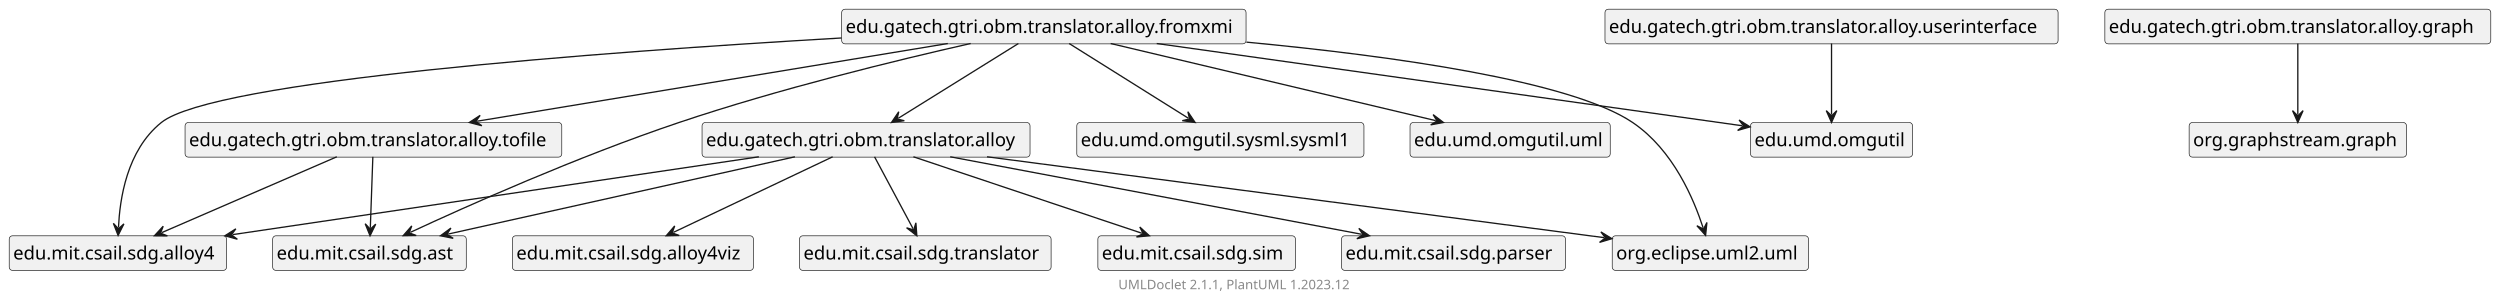
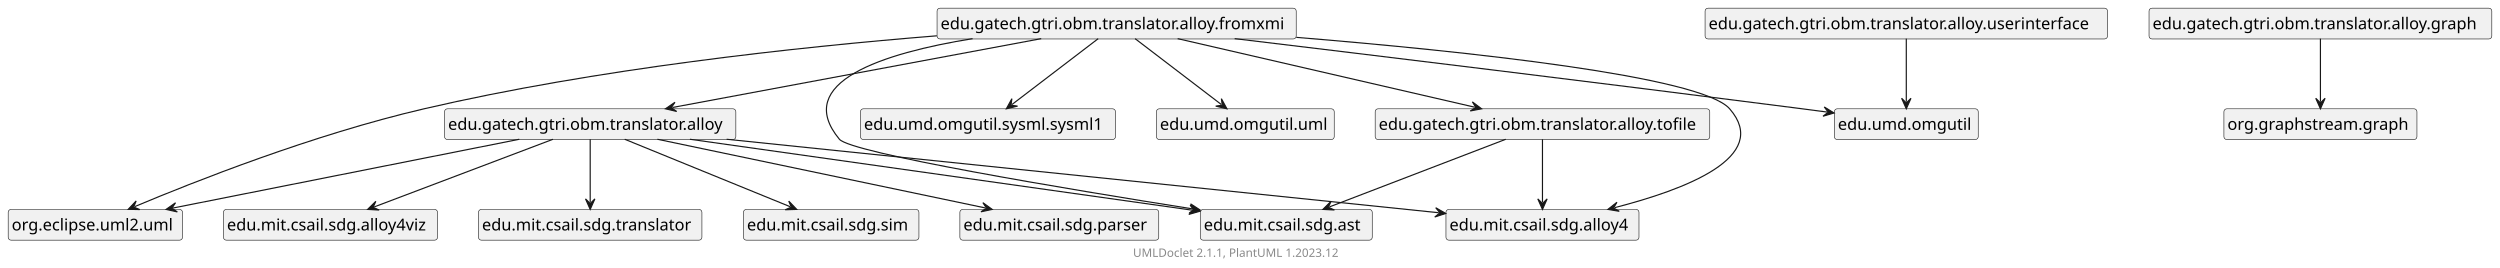
- <svg xmlns="http://www.w3.org/2000/svg" xmlns:xlink="http://www.w3.org/1999/xlink" contentStyleType="text/css" height="229px" preserveAspectRatio="none" style="width:1898px;height:229px;" version="1.1" viewBox="0 0 1898 229" width="1898px" zoomAndPan="magnify">
+ <svg xmlns="http://www.w3.org/2000/svg" xmlns:xlink="http://www.w3.org/1999/xlink" contentStyleType="text/css" height="229px" preserveAspectRatio="none" style="width:2137px;height:229px;" version="1.1" viewBox="0 0 2137 229" width="2137px" zoomAndPan="magnify">
  <defs />
  <g>
    <a href="edu/gatech/gtri/obm/translator/alloy/package-summary.html" target="_top" title="edu/gatech/gtri/obm/translator/alloy/package-summary.html" xlink:actuate="onRequest" xlink:href="edu/gatech/gtri/obm/translator/alloy/package-summary.html" xlink:show="new" xlink:title="edu/gatech/gtri/obm/translator/alloy/package-summary.html" xlink:type="simple">
      <g id="elem_edu.gatech.gtri.obm.translator.alloy">
-         <rect codeLine="28" fill="#F1F1F1" height="26.297" id="edu.gatech.gtri.obm.translator.alloy" rx="2.5" ry="2.5" style="stroke:#181818;stroke-width:0.5;" width="249" x="533" y="93" />
-         <text fill="#000000" font-family="sans-serif" font-size="14" lengthAdjust="spacing" textLength="243" x="536" y="110.995">edu.gatech.gtri.obm.translator.alloy</text>
+         <rect codeLine="28" fill="#F1F1F1" height="26.297" id="edu.gatech.gtri.obm.translator.alloy" rx="2.5" ry="2.5" style="stroke:#181818;stroke-width:0.5;" width="249" x="380" y="93" />
+         <text fill="#000000" font-family="sans-serif" font-size="14" lengthAdjust="spacing" textLength="243" x="383" y="110.995">edu.gatech.gtri.obm.translator.alloy</text>
      </g>
    </a>
+     <g id="elem_edu.mit.csail.sdg.ast">
+       <rect fill="#F1F1F1" height="26.297" id="edu.mit.csail.sdg.ast" rx="2.5" ry="2.5" style="stroke:#181818;stroke-width:0.5;" width="147" x="1026" y="179" />
+       <text fill="#000000" font-family="sans-serif" font-size="14" lengthAdjust="spacing" textLength="141" x="1029" y="196.995">edu.mit.csail.sdg.ast</text>
+     </g>
    <g id="elem_edu.mit.csail.sdg.parser">
-       <rect fill="#F1F1F1" height="26.297" id="edu.mit.csail.sdg.parser" rx="2.5" ry="2.5" style="stroke:#181818;stroke-width:0.5;" width="170" x="1018.5" y="179" />
-       <text fill="#000000" font-family="sans-serif" font-size="14" lengthAdjust="spacing" textLength="164" x="1021.5" y="196.995">edu.mit.csail.sdg.parser</text>
-     </g>
-     <g id="elem_edu.mit.csail.sdg.ast">
-       <rect fill="#F1F1F1" height="26.297" id="edu.mit.csail.sdg.ast" rx="2.5" ry="2.5" style="stroke:#181818;stroke-width:0.5;" width="147" x="207" y="179" />
-       <text fill="#000000" font-family="sans-serif" font-size="14" lengthAdjust="spacing" textLength="141" x="210" y="196.995">edu.mit.csail.sdg.ast</text>
+       <rect fill="#F1F1F1" height="26.297" id="edu.mit.csail.sdg.parser" rx="2.5" ry="2.5" style="stroke:#181818;stroke-width:0.5;" width="170" x="820.5" y="179" />
+       <text fill="#000000" font-family="sans-serif" font-size="14" lengthAdjust="spacing" textLength="164" x="823.5" y="196.995">edu.mit.csail.sdg.parser</text>
    </g>
    <g id="elem_org.eclipse.uml2.uml">
-       <rect fill="#F1F1F1" height="26.297" id="org.eclipse.uml2.uml" rx="2.5" ry="2.5" style="stroke:#181818;stroke-width:0.5;" width="149" x="1224" y="179" />
-       <text fill="#000000" font-family="sans-serif" font-size="14" lengthAdjust="spacing" textLength="143" x="1227" y="196.995">org.eclipse.uml2.uml</text>
+       <rect fill="#F1F1F1" height="26.297" id="org.eclipse.uml2.uml" rx="2.5" ry="2.5" style="stroke:#181818;stroke-width:0.5;" width="149" x="7" y="179" />
+       <text fill="#000000" font-family="sans-serif" font-size="14" lengthAdjust="spacing" textLength="143" x="10" y="196.995">org.eclipse.uml2.uml</text>
    </g>
    <g id="elem_edu.mit.csail.sdg.alloy4viz">
-       <rect fill="#F1F1F1" height="26.297" id="edu.mit.csail.sdg.alloy4viz" rx="2.5" ry="2.5" style="stroke:#181818;stroke-width:0.5;" width="183" x="389" y="179" />
-       <text fill="#000000" font-family="sans-serif" font-size="14" lengthAdjust="spacing" textLength="177" x="392" y="196.995">edu.mit.csail.sdg.alloy4viz</text>
+       <rect fill="#F1F1F1" height="26.297" id="edu.mit.csail.sdg.alloy4viz" rx="2.5" ry="2.5" style="stroke:#181818;stroke-width:0.5;" width="183" x="191" y="179" />
+       <text fill="#000000" font-family="sans-serif" font-size="14" lengthAdjust="spacing" textLength="177" x="194" y="196.995">edu.mit.csail.sdg.alloy4viz</text>
    </g>
    <g id="elem_edu.mit.csail.sdg.translator">
-       <rect fill="#F1F1F1" height="26.297" id="edu.mit.csail.sdg.translator" rx="2.5" ry="2.5" style="stroke:#181818;stroke-width:0.5;" width="191" x="607" y="179" />
-       <text fill="#000000" font-family="sans-serif" font-size="14" lengthAdjust="spacing" textLength="185" x="610" y="196.995">edu.mit.csail.sdg.translator</text>
+       <rect fill="#F1F1F1" height="26.297" id="edu.mit.csail.sdg.translator" rx="2.5" ry="2.5" style="stroke:#181818;stroke-width:0.5;" width="191" x="409" y="179" />
+       <text fill="#000000" font-family="sans-serif" font-size="14" lengthAdjust="spacing" textLength="185" x="412" y="196.995">edu.mit.csail.sdg.translator</text>
    </g>
    <g id="elem_edu.mit.csail.sdg.alloy4">
-       <rect fill="#F1F1F1" height="26.297" id="edu.mit.csail.sdg.alloy4" rx="2.5" ry="2.5" style="stroke:#181818;stroke-width:0.5;" width="165" x="7" y="179" />
-       <text fill="#000000" font-family="sans-serif" font-size="14" lengthAdjust="spacing" textLength="159" x="10" y="196.995">edu.mit.csail.sdg.alloy4</text>
+       <rect fill="#F1F1F1" height="26.297" id="edu.mit.csail.sdg.alloy4" rx="2.5" ry="2.5" style="stroke:#181818;stroke-width:0.5;" width="165" x="1236" y="179" />
+       <text fill="#000000" font-family="sans-serif" font-size="14" lengthAdjust="spacing" textLength="159" x="1239" y="196.995">edu.mit.csail.sdg.alloy4</text>
    </g>
    <g id="elem_edu.mit.csail.sdg.sim">
-       <rect fill="#F1F1F1" height="26.297" id="edu.mit.csail.sdg.sim" rx="2.5" ry="2.5" style="stroke:#181818;stroke-width:0.5;" width="150" x="833.5" y="179" />
-       <text fill="#000000" font-family="sans-serif" font-size="14" lengthAdjust="spacing" textLength="144" x="836.5" y="196.995">edu.mit.csail.sdg.sim</text>
+       <rect fill="#F1F1F1" height="26.297" id="edu.mit.csail.sdg.sim" rx="2.5" ry="2.5" style="stroke:#181818;stroke-width:0.5;" width="150" x="635.5" y="179" />
+       <text fill="#000000" font-family="sans-serif" font-size="14" lengthAdjust="spacing" textLength="144" x="638.5" y="196.995">edu.mit.csail.sdg.sim</text>
+     </g>
+     <a href="edu/gatech/gtri/obm/translator/alloy/fromxmi/package-summary.html" target="_top" title="edu/gatech/gtri/obm/translator/alloy/fromxmi/package-summary.html" xlink:actuate="onRequest" xlink:href="edu/gatech/gtri/obm/translator/alloy/fromxmi/package-summary.html" xlink:show="new" xlink:title="edu/gatech/gtri/obm/translator/alloy/fromxmi/package-summary.html" xlink:type="simple">
+       <g id="elem_edu.gatech.gtri.obm.translator.alloy.fromxmi">
+         <rect codeLine="30" fill="#F1F1F1" height="26.297" id="edu.gatech.gtri.obm.translator.alloy.fromxmi" rx="2.5" ry="2.5" style="stroke:#181818;stroke-width:0.5;" width="307" x="801" y="7" />
+         <text fill="#000000" font-family="sans-serif" font-size="14" lengthAdjust="spacing" textLength="301" x="804" y="24.995">edu.gatech.gtri.obm.translator.alloy.fromxmi</text>
+       </g>
+     </a>
+     <g id="elem_edu.umd.omgutil.sysml.sysml1">
+       <rect fill="#F1F1F1" height="26.297" id="edu.umd.omgutil.sysml.sysml1" rx="2.5" ry="2.5" style="stroke:#181818;stroke-width:0.5;" width="218" x="735.5" y="93" />
+       <text fill="#000000" font-family="sans-serif" font-size="14" lengthAdjust="spacing" textLength="212" x="738.5" y="110.995">edu.umd.omgutil.sysml.sysml1</text>
+     </g>
+     <g id="elem_edu.umd.omgutil">
+       <rect fill="#F1F1F1" height="26.297" id="edu.umd.omgutil" rx="2.5" ry="2.5" style="stroke:#181818;stroke-width:0.5;" width="123" x="1568" y="93" />
+       <text fill="#000000" font-family="sans-serif" font-size="14" lengthAdjust="spacing" textLength="117" x="1571" y="110.995">edu.umd.omgutil</text>
+     </g>
+     <g id="elem_edu.umd.omgutil.uml">
+       <rect fill="#F1F1F1" height="26.297" id="edu.umd.omgutil.uml" rx="2.5" ry="2.5" style="stroke:#181818;stroke-width:0.5;" width="152" x="988.5" y="93" />
+       <text fill="#000000" font-family="sans-serif" font-size="14" lengthAdjust="spacing" textLength="146" x="991.5" y="110.995">edu.umd.omgutil.uml</text>
    </g>
    <a href="edu/gatech/gtri/obm/translator/alloy/tofile/package-summary.html" target="_top" title="edu/gatech/gtri/obm/translator/alloy/tofile/package-summary.html" xlink:actuate="onRequest" xlink:href="edu/gatech/gtri/obm/translator/alloy/tofile/package-summary.html" xlink:show="new" xlink:title="edu/gatech/gtri/obm/translator/alloy/tofile/package-summary.html" xlink:type="simple">
      <g id="elem_edu.gatech.gtri.obm.translator.alloy.tofile">
-         <rect codeLine="30" fill="#F1F1F1" height="26.297" id="edu.gatech.gtri.obm.translator.alloy.tofile" rx="2.5" ry="2.5" style="stroke:#181818;stroke-width:0.5;" width="286" x="140.5" y="93" />
-         <text fill="#000000" font-family="sans-serif" font-size="14" lengthAdjust="spacing" textLength="280" x="143.5" y="110.995">edu.gatech.gtri.obm.translator.alloy.tofile</text>
-       </g>
-     </a>
-     <a href="edu/gatech/gtri/obm/translator/alloy/fromxmi/package-summary.html" target="_top" title="edu/gatech/gtri/obm/translator/alloy/fromxmi/package-summary.html" xlink:actuate="onRequest" xlink:href="edu/gatech/gtri/obm/translator/alloy/fromxmi/package-summary.html" xlink:show="new" xlink:title="edu/gatech/gtri/obm/translator/alloy/fromxmi/package-summary.html" xlink:type="simple">
-       <g id="elem_edu.gatech.gtri.obm.translator.alloy.fromxmi">
-         <rect codeLine="32" fill="#F1F1F1" height="26.297" id="edu.gatech.gtri.obm.translator.alloy.fromxmi" rx="2.5" ry="2.5" style="stroke:#181818;stroke-width:0.5;" width="307" x="639" y="7" />
-         <text fill="#000000" font-family="sans-serif" font-size="14" lengthAdjust="spacing" textLength="301" x="642" y="24.995">edu.gatech.gtri.obm.translator.alloy.fromxmi</text>
-       </g>
-     </a>
-     <g id="elem_edu.umd.omgutil.sysml.sysml1">
-       <rect fill="#F1F1F1" height="26.297" id="edu.umd.omgutil.sysml.sysml1" rx="2.5" ry="2.5" style="stroke:#181818;stroke-width:0.5;" width="218" x="817.5" y="93" />
-       <text fill="#000000" font-family="sans-serif" font-size="14" lengthAdjust="spacing" textLength="212" x="820.5" y="110.995">edu.umd.omgutil.sysml.sysml1</text>
-     </g>
-     <g id="elem_edu.umd.omgutil">
-       <rect fill="#F1F1F1" height="26.297" id="edu.umd.omgutil" rx="2.5" ry="2.5" style="stroke:#181818;stroke-width:0.5;" width="123" x="1329" y="93" />
-       <text fill="#000000" font-family="sans-serif" font-size="14" lengthAdjust="spacing" textLength="117" x="1332" y="110.995">edu.umd.omgutil</text>
-     </g>
-     <g id="elem_edu.umd.omgutil.uml">
-       <rect fill="#F1F1F1" height="26.297" id="edu.umd.omgutil.uml" rx="2.5" ry="2.5" style="stroke:#181818;stroke-width:0.5;" width="152" x="1070.5" y="93" />
-       <text fill="#000000" font-family="sans-serif" font-size="14" lengthAdjust="spacing" textLength="146" x="1073.5" y="110.995">edu.umd.omgutil.uml</text>
-     </g>
-     <a href="edu/gatech/gtri/obm/translator/alloy/userinterface/package-summary.html" target="_top" title="edu/gatech/gtri/obm/translator/alloy/userinterface/package-summary.html" xlink:actuate="onRequest" xlink:href="edu/gatech/gtri/obm/translator/alloy/userinterface/package-summary.html" xlink:show="new" xlink:title="edu/gatech/gtri/obm/translator/alloy/userinterface/package-summary.html" xlink:type="simple">
-       <g id="elem_edu.gatech.gtri.obm.translator.alloy.userinterface">
-         <rect codeLine="34" fill="#F1F1F1" height="26.297" id="edu.gatech.gtri.obm.translator.alloy.userinterface" rx="2.5" ry="2.5" style="stroke:#181818;stroke-width:0.5;" width="344" x="1218.5" y="7" />
-         <text fill="#000000" font-family="sans-serif" font-size="14" lengthAdjust="spacing" textLength="338" x="1221.5" y="24.995">edu.gatech.gtri.obm.translator.alloy.userinterface</text>
+         <rect codeLine="32" fill="#F1F1F1" height="26.297" id="edu.gatech.gtri.obm.translator.alloy.tofile" rx="2.5" ry="2.5" style="stroke:#181818;stroke-width:0.5;" width="286" x="1175.5" y="93" />
+         <text fill="#000000" font-family="sans-serif" font-size="14" lengthAdjust="spacing" textLength="280" x="1178.5" y="110.995">edu.gatech.gtri.obm.translator.alloy.tofile</text>
      </g>
    </a>
    <a href="edu/gatech/gtri/obm/translator/alloy/graph/package-summary.html" target="_top" title="edu/gatech/gtri/obm/translator/alloy/graph/package-summary.html" xlink:actuate="onRequest" xlink:href="edu/gatech/gtri/obm/translator/alloy/graph/package-summary.html" xlink:show="new" xlink:title="edu/gatech/gtri/obm/translator/alloy/graph/package-summary.html" xlink:type="simple">
      <g id="elem_edu.gatech.gtri.obm.translator.alloy.graph">
-         <rect codeLine="36" fill="#F1F1F1" height="26.297" id="edu.gatech.gtri.obm.translator.alloy.graph" rx="2.5" ry="2.5" style="stroke:#181818;stroke-width:0.5;" width="293" x="1598" y="7" />
-         <text fill="#000000" font-family="sans-serif" font-size="14" lengthAdjust="spacing" textLength="287" x="1601" y="24.995">edu.gatech.gtri.obm.translator.alloy.graph</text>
+         <rect codeLine="34" fill="#F1F1F1" height="26.297" id="edu.gatech.gtri.obm.translator.alloy.graph" rx="2.5" ry="2.5" style="stroke:#181818;stroke-width:0.5;" width="293" x="1837" y="7" />
+         <text fill="#000000" font-family="sans-serif" font-size="14" lengthAdjust="spacing" textLength="287" x="1840" y="24.995">edu.gatech.gtri.obm.translator.alloy.graph</text>
      </g>
    </a>
    <g id="elem_org.graphstream.graph">
-       <rect fill="#F1F1F1" height="26.297" id="org.graphstream.graph" rx="2.5" ry="2.5" style="stroke:#181818;stroke-width:0.5;" width="165" x="1662" y="93" />
-       <text fill="#000000" font-family="sans-serif" font-size="14" lengthAdjust="spacing" textLength="159" x="1665" y="110.995">org.graphstream.graph</text>
+       <rect fill="#F1F1F1" height="26.297" id="org.graphstream.graph" rx="2.5" ry="2.5" style="stroke:#181818;stroke-width:0.5;" width="165" x="1901" y="93" />
+       <text fill="#000000" font-family="sans-serif" font-size="14" lengthAdjust="spacing" textLength="159" x="1904" y="110.995">org.graphstream.graph</text>
+     </g>
+     <a href="edu/gatech/gtri/obm/translator/alloy/userinterface/package-summary.html" target="_top" title="edu/gatech/gtri/obm/translator/alloy/userinterface/package-summary.html" xlink:actuate="onRequest" xlink:href="edu/gatech/gtri/obm/translator/alloy/userinterface/package-summary.html" xlink:show="new" xlink:title="edu/gatech/gtri/obm/translator/alloy/userinterface/package-summary.html" xlink:type="simple">
+       <g id="elem_edu.gatech.gtri.obm.translator.alloy.userinterface">
+         <rect codeLine="36" fill="#F1F1F1" height="26.297" id="edu.gatech.gtri.obm.translator.alloy.userinterface" rx="2.5" ry="2.5" style="stroke:#181818;stroke-width:0.5;" width="344" x="1457.5" y="7" />
+         <text fill="#000000" font-family="sans-serif" font-size="14" lengthAdjust="spacing" textLength="338" x="1460.5" y="24.995">edu.gatech.gtri.obm.translator.alloy.userinterface</text>
+       </g>
+     </a>
+     <g id="link_edu.gatech.gtri.obm.translator.alloy_edu.mit.csail.sdg.ast">
+       <path codeLine="7" d="M589.75,119.04 C706.71,135.55 909.069,164.111 1019.719,179.741 " fill="none" id="edu.gatech.gtri.obm.translator.alloy-to-edu.mit.csail.sdg.ast" style="stroke:#181818;stroke-width:1.0;" />
+       <polygon fill="#181818" points="1025.66,180.58,1017.308,175.361,1020.709,179.881,1016.189,183.282,1025.66,180.58" style="stroke:#181818;stroke-width:1.0;" />
    </g>
    <g id="link_edu.gatech.gtri.obm.translator.alloy_edu.mit.csail.sdg.parser">
-       <path codeLine="7" d="M721.4,119.04 C806.19,135 949.094,161.919 1033.824,177.879 " fill="none" id="edu.gatech.gtri.obm.translator.alloy-to-edu.mit.csail.sdg.parser" style="stroke:#181818;stroke-width:1.0;" />
-       <polygon fill="#181818" points="1039.72,178.99,1031.616,173.393,1034.806,178.065,1030.135,181.255,1039.72,178.99" style="stroke:#181818;stroke-width:1.0;" />
-     </g>
-     <g id="link_edu.gatech.gtri.obm.translator.alloy_edu.mit.csail.sdg.ast">
-       <path codeLine="8" d="M603.49,119.04 C531.82,135 411.886,161.725 340.266,177.685 " fill="none" id="edu.gatech.gtri.obm.translator.alloy-to-edu.mit.csail.sdg.ast" style="stroke:#181818;stroke-width:1.0;" />
-       <polygon fill="#181818" points="334.41,178.99,344.065,180.937,339.29,177.903,342.325,173.128,334.41,178.99" style="stroke:#181818;stroke-width:1.0;" />
+       <path codeLine="8" d="M561.95,119.04 C638.18,135 766.107,161.799 842.278,177.76 " fill="none" id="edu.gatech.gtri.obm.translator.alloy-to-edu.mit.csail.sdg.parser" style="stroke:#181818;stroke-width:1.0;" />
+       <polygon fill="#181818" points="848.15,178.99,840.162,173.229,843.256,177.965,838.521,181.059,848.15,178.99" style="stroke:#181818;stroke-width:1.0;" />
    </g>
    <g id="link_edu.gatech.gtri.obm.translator.alloy_org.eclipse.uml2.uml">
-       <path codeLine="9" d="M749.34,119.04 C877.08,135.77 1099.981,164.991 1217.861,180.431 " fill="none" id="edu.gatech.gtri.obm.translator.alloy-to-org.eclipse.uml2.uml" style="stroke:#181818;stroke-width:1.0;" />
-       <polygon fill="#181818" points="1223.81,181.21,1215.406,176.075,1218.852,180.561,1214.367,184.007,1223.81,181.21" style="stroke:#181818;stroke-width:1.0;" />
+       <path codeLine="9" d="M443.89,119.04 C363.48,135 228.235,161.861 147.875,177.821 " fill="none" id="edu.gatech.gtri.obm.translator.alloy-to-org.eclipse.uml2.uml" style="stroke:#181818;stroke-width:1.0;" />
+       <polygon fill="#181818" points="141.99,178.99,151.597,181.16,146.894,178.016,150.038,173.313,141.99,178.99" style="stroke:#181818;stroke-width:1.0;" />
    </g>
    <g id="link_edu.gatech.gtri.obm.translator.alloy_edu.mit.csail.sdg.alloy4viz">
-       <path codeLine="10" d="M632.14,119.04 C598.49,135 544.861,160.458 511.231,176.417 " fill="none" id="edu.gatech.gtri.obm.translator.alloy-to-edu.mit.csail.sdg.alloy4viz" style="stroke:#181818;stroke-width:1.0;" />
-       <polygon fill="#181818" points="505.81,178.99,515.656,178.745,510.327,176.846,512.226,171.518,505.81,178.99" style="stroke:#181818;stroke-width:1.0;" />
+       <path codeLine="10" d="M472.69,119.04 C430.49,135 362.032,160.906 319.862,176.866 " fill="none" id="edu.gatech.gtri.obm.translator.alloy-to-edu.mit.csail.sdg.alloy4viz" style="stroke:#181818;stroke-width:1.0;" />
+       <polygon fill="#181818" points="314.25,178.99,324.083,179.545,318.926,177.22,321.252,172.063,314.25,178.99" style="stroke:#181818;stroke-width:1.0;" />
    </g>
    <g id="link_edu.gatech.gtri.obm.translator.alloy_edu.mit.csail.sdg.translator">
-       <path codeLine="11" d="M663.95,119.04 C672.5,135 684.689,157.74 693.229,173.7 " fill="none" id="edu.gatech.gtri.obm.translator.alloy-to-edu.mit.csail.sdg.translator" style="stroke:#181818;stroke-width:1.0;" />
-       <polygon fill="#181818" points="696.06,178.99,695.341,169.167,693.701,174.582,688.287,172.942,696.06,178.99" style="stroke:#181818;stroke-width:1.0;" />
+       <path codeLine="11" d="M504.5,119.04 C504.5,135 504.5,157.03 504.5,172.99 " fill="none" id="edu.gatech.gtri.obm.translator.alloy-to-edu.mit.csail.sdg.translator" style="stroke:#181818;stroke-width:1.0;" />
+       <polygon fill="#181818" points="504.5,178.99,508.5,169.99,504.5,173.99,500.5,169.99,504.5,178.99" style="stroke:#181818;stroke-width:1.0;" />
    </g>
    <g id="link_edu.gatech.gtri.obm.translator.alloy_edu.mit.csail.sdg.alloy4">
-       <path codeLine="12" d="M576.12,119.04 C468.14,135 284.565,162.152 176.665,178.112 " fill="none" id="edu.gatech.gtri.obm.translator.alloy-to-edu.mit.csail.sdg.alloy4" style="stroke:#181818;stroke-width:1.0;" />
-       <polygon fill="#181818" points="170.73,178.99,180.218,181.63,175.676,178.258,179.048,173.716,170.73,178.99" style="stroke:#181818;stroke-width:1.0;" />
+       <path codeLine="12" d="M621.13,119.04 C787.85,136.24 1084.242,166.824 1229.822,181.844 " fill="none" id="edu.gatech.gtri.obm.translator.alloy-to-edu.mit.csail.sdg.alloy4" style="stroke:#181818;stroke-width:1.0;" />
+       <polygon fill="#181818" points="1235.79,182.46,1227.248,177.558,1230.816,181.947,1226.427,185.515,1235.79,182.46" style="stroke:#181818;stroke-width:1.0;" />
    </g>
    <g id="link_edu.gatech.gtri.obm.translator.alloy_edu.mit.csail.sdg.sim">
-       <path codeLine="13" d="M693.46,119.04 C741.18,135 819.23,161.125 866.91,177.085 " fill="none" id="edu.gatech.gtri.obm.translator.alloy-to-edu.mit.csail.sdg.sim" style="stroke:#181818;stroke-width:1.0;" />
-       <polygon fill="#181818" points="872.6,178.99,865.335,172.34,867.859,177.403,862.796,179.926,872.6,178.99" style="stroke:#181818;stroke-width:1.0;" />
+       <path codeLine="13" d="M534.01,119.04 C573.18,135 636.354,160.764 675.484,176.724 " fill="none" id="edu.gatech.gtri.obm.translator.alloy-to-edu.mit.csail.sdg.sim" style="stroke:#181818;stroke-width:1.0;" />
+       <polygon fill="#181818" points="681.04,178.99,674.217,171.887,676.41,177.102,671.196,179.295,681.04,178.99" style="stroke:#181818;stroke-width:1.0;" />
+     </g>
+     <g id="link_edu.gatech.gtri.obm.translator.alloy.fromxmi_edu.umd.omgutil.sysml.sysml1">
+       <path codeLine="14" d="M938.74,33.04 C917.83,49 885.899,73.388 864.999,89.349 " fill="none" id="edu.gatech.gtri.obm.translator.alloy.fromxmi-to-edu.umd.omgutil.sysml.sysml1" style="stroke:#181818;stroke-width:1.0;" />
+       <polygon fill="#181818" points="860.23,92.99,869.811,90.707,864.204,89.955,864.955,84.349,860.23,92.99" style="stroke:#181818;stroke-width:1.0;" />
+     </g>
+     <g id="link_edu.gatech.gtri.obm.translator.alloy.fromxmi_edu.umd.omgutil">
+       <path codeLine="15" d="M1055.39,33.03 C1172.19,47.04 1370.35,71.08 1540.5,93 C1549.31,94.14 1552.673,94.565 1561.803,95.785 " fill="none" id="edu.gatech.gtri.obm.translator.alloy.fromxmi-to-edu.umd.omgutil" style="stroke:#181818;stroke-width:1.0;" />
+       <polygon fill="#181818" points="1567.75,96.58,1559.359,91.423,1562.794,95.918,1558.3,99.353,1567.75,96.58" style="stroke:#181818;stroke-width:1.0;" />
+     </g>
+     <g id="link_edu.gatech.gtri.obm.translator.alloy.fromxmi_org.eclipse.uml2.uml">
+       <path codeLine="16" d="M800.84,30.61 C680.41,40.31 509.23,58.91 362.5,93 C267.38,115.1 165.083,155.66 115.153,176.6 " fill="none" id="edu.gatech.gtri.obm.translator.alloy.fromxmi-to-org.eclipse.uml2.uml" style="stroke:#181818;stroke-width:1.0;" />
+       <polygon fill="#181818" points="109.62,178.92,119.467,179.128,114.231,176.986,116.373,171.75,109.62,178.92" style="stroke:#181818;stroke-width:1.0;" />
+     </g>
+     <g id="link_edu.gatech.gtri.obm.translator.alloy.fromxmi_edu.mit.csail.sdg.ast">
+       <path codeLine="17" d="M831.36,33.04 C754.48,45.5 677.15,70.33 717.5,119 C727.34,130.87 911.874,161.542 1020.064,178.662 " fill="none" id="edu.gatech.gtri.obm.translator.alloy.fromxmi-to-edu.mit.csail.sdg.ast" style="stroke:#181818;stroke-width:1.0;" />
+       <polygon fill="#181818" points="1025.99,179.6,1017.726,174.243,1021.051,178.819,1016.475,182.144,1025.99,179.6" style="stroke:#181818;stroke-width:1.0;" />
+     </g>
+     <g id="link_edu.gatech.gtri.obm.translator.alloy.fromxmi_edu.umd.omgutil.uml">
+       <path codeLine="18" d="M970.26,33.04 C991.17,49 1023.101,73.388 1044.001,89.349 " fill="none" id="edu.gatech.gtri.obm.translator.alloy.fromxmi-to-edu.umd.omgutil.uml" style="stroke:#181818;stroke-width:1.0;" />
+       <polygon fill="#181818" points="1048.77,92.99,1044.045,84.349,1044.796,89.955,1039.189,90.707,1048.77,92.99" style="stroke:#181818;stroke-width:1.0;" />
+     </g>
+     <g id="link_edu.gatech.gtri.obm.translator.alloy.fromxmi_edu.mit.csail.sdg.alloy4">
+       <path codeLine="19" d="M1108.07,31.93 C1253.84,43.91 1454.25,65.19 1478.5,93 C1514.57,134.37 1439.652,162.249 1380.252,177.489 " fill="none" id="edu.gatech.gtri.obm.translator.alloy.fromxmi-to-edu.mit.csail.sdg.alloy4" style="stroke:#181818;stroke-width:1.0;" />
+       <polygon fill="#181818" points="1374.44,178.98,1384.152,180.618,1379.283,177.737,1382.164,172.869,1374.44,178.98" style="stroke:#181818;stroke-width:1.0;" />
+     </g>
+     <g id="link_edu.gatech.gtri.obm.translator.alloy.fromxmi_edu.gatech.gtri.obm.translator.alloy.tofile">
+       <path codeLine="20" d="M1006.65,33.04 C1075.85,49 1191.454,75.68 1260.594,91.641 " fill="none" id="edu.gatech.gtri.obm.translator.alloy.fromxmi-to-edu.gatech.gtri.obm.translator.alloy.tofile" style="stroke:#181818;stroke-width:1.0;" />
+       <polygon fill="#181818" points="1266.44,92.99,1258.57,87.068,1261.568,91.865,1256.771,94.863,1266.44,92.99" style="stroke:#181818;stroke-width:1.0;" />
+     </g>
+     <g id="link_edu.gatech.gtri.obm.translator.alloy.fromxmi_edu.gatech.gtri.obm.translator.alloy">
+       <path codeLine="21" d="M890.03,33.04 C804.48,49 660.238,75.929 574.748,91.889 " fill="none" id="edu.gatech.gtri.obm.translator.alloy.fromxmi-to-edu.gatech.gtri.obm.translator.alloy" style="stroke:#181818;stroke-width:1.0;" />
+       <polygon fill="#181818" points="568.85,92.99,578.431,95.27,573.765,92.072,576.963,87.406,568.85,92.99" style="stroke:#181818;stroke-width:1.0;" />
    </g>
    <g id="link_edu.gatech.gtri.obm.translator.alloy.tofile_edu.mit.csail.sdg.ast">
-       <path codeLine="14" d="M283.07,119.04 C282.5,135 281.714,157.034 281.144,172.994 " fill="none" id="edu.gatech.gtri.obm.translator.alloy.tofile-to-edu.mit.csail.sdg.ast" style="stroke:#181818;stroke-width:1.0;" />
-       <polygon fill="#181818" points="280.93,178.99,285.249,170.138,281.108,173.993,277.254,169.853,280.93,178.99" style="stroke:#181818;stroke-width:1.0;" />
+       <path codeLine="22" d="M1287.12,119.04 C1245.49,135 1178.022,160.881 1136.422,176.841 " fill="none" id="edu.gatech.gtri.obm.translator.alloy.tofile-to-edu.mit.csail.sdg.ast" style="stroke:#181818;stroke-width:1.0;" />
+       <polygon fill="#181818" points="1130.82,178.99,1140.656,179.501,1135.488,177.199,1137.79,172.032,1130.82,178.99" style="stroke:#181818;stroke-width:1.0;" />
    </g>
    <g id="link_edu.gatech.gtri.obm.translator.alloy.tofile_edu.mit.csail.sdg.alloy4">
-       <path codeLine="15" d="M255.7,119.04 C218.83,135 159.606,160.646 122.746,176.606 " fill="none" id="edu.gatech.gtri.obm.translator.alloy.tofile-to-edu.mit.csail.sdg.alloy4" style="stroke:#181818;stroke-width:1.0;" />
-       <polygon fill="#181818" points="117.24,178.99,127.088,179.085,121.828,177.003,123.91,171.743,117.24,178.99" style="stroke:#181818;stroke-width:1.0;" />
+       <path codeLine="23" d="M1318.5,119.04 C1318.5,135 1318.5,157.03 1318.5,172.99 " fill="none" id="edu.gatech.gtri.obm.translator.alloy.tofile-to-edu.mit.csail.sdg.alloy4" style="stroke:#181818;stroke-width:1.0;" />
+       <polygon fill="#181818" points="1318.5,178.99,1322.5,169.99,1318.5,173.99,1314.5,169.99,1318.5,178.99" style="stroke:#181818;stroke-width:1.0;" />
    </g>
-     <g id="link_edu.gatech.gtri.obm.translator.alloy.fromxmi_edu.umd.omgutil.sysml.sysml1">
-       <path codeLine="16" d="M811.7,33.04 C837.17,49 876.796,73.843 902.256,89.803 " fill="none" id="edu.gatech.gtri.obm.translator.alloy.fromxmi-to-edu.umd.omgutil.sysml.sysml1" style="stroke:#181818;stroke-width:1.0;" />
-       <polygon fill="#181818" points="907.34,92.99,901.839,84.821,903.104,90.334,897.59,91.599,907.34,92.99" style="stroke:#181818;stroke-width:1.0;" />
-     </g>
-     <g id="link_edu.gatech.gtri.obm.translator.alloy.fromxmi_edu.umd.omgutil">
-       <path codeLine="17" d="M878.18,33.04 C1000.26,50.18 1215.378,80.405 1322.738,95.485 " fill="none" id="edu.gatech.gtri.obm.translator.alloy.fromxmi-to-edu.umd.omgutil" style="stroke:#181818;stroke-width:1.0;" />
-       <polygon fill="#181818" points="1328.68,96.32,1320.324,91.107,1323.729,95.624,1319.211,99.029,1328.68,96.32" style="stroke:#181818;stroke-width:1.0;" />
-     </g>
-     <g id="link_edu.gatech.gtri.obm.translator.alloy.fromxmi_org.eclipse.uml2.uml">
-       <path codeLine="18" d="M946.24,31.98 C1056.09,42.36 1192.45,61.2 1239.5,93 C1270.6,114.02 1286.079,151.716 1293.019,172.986 " fill="none" id="edu.gatech.gtri.obm.translator.alloy.fromxmi-to-org.eclipse.uml2.uml" style="stroke:#181818;stroke-width:1.0;" />
-       <polygon fill="#181818" points="1294.88,178.69,1295.891,168.893,1293.329,173.937,1288.286,171.375,1294.88,178.69" style="stroke:#181818;stroke-width:1.0;" />
-     </g>
-     <g id="link_edu.gatech.gtri.obm.translator.alloy.fromxmi_edu.mit.csail.sdg.ast">
-       <path codeLine="19" d="M736.91,33.02 C680.49,45.78 590.96,67.6 515.5,93 C437.58,119.23 354.272,156.553 311.562,176.383 " fill="none" id="edu.gatech.gtri.obm.translator.alloy.fromxmi-to-edu.mit.csail.sdg.ast" style="stroke:#181818;stroke-width:1.0;" />
-       <polygon fill="#181818" points="306.12,178.91,315.967,178.748,310.655,176.804,312.599,171.492,306.12,178.91" style="stroke:#181818;stroke-width:1.0;" />
-     </g>
-     <g id="link_edu.gatech.gtri.obm.translator.alloy.fromxmi_edu.umd.omgutil.uml">
-       <path codeLine="20" d="M843.22,33.04 C910.51,49 1022.792,75.644 1090.032,91.604 " fill="none" id="edu.gatech.gtri.obm.translator.alloy.fromxmi-to-edu.umd.omgutil.uml" style="stroke:#181818;stroke-width:1.0;" />
-       <polygon fill="#181818" points="1095.87,92.99,1088.037,87.02,1091.005,91.835,1086.189,94.803,1095.87,92.99" style="stroke:#181818;stroke-width:1.0;" />
-     </g>
-     <g id="link_edu.gatech.gtri.obm.translator.alloy.fromxmi_edu.gatech.gtri.obm.translator.alloy">
-       <path codeLine="21" d="M773.16,33.04 C747.49,49 707.544,73.859 681.904,89.819 " fill="none" id="edu.gatech.gtri.obm.translator.alloy.fromxmi-to-edu.gatech.gtri.obm.translator.alloy" style="stroke:#181818;stroke-width:1.0;" />
-       <polygon fill="#181818" points="676.81,92.99,686.564,91.63,681.055,90.348,682.337,84.838,676.81,92.99" style="stroke:#181818;stroke-width:1.0;" />
-     </g>
-     <g id="link_edu.gatech.gtri.obm.translator.alloy.fromxmi_edu.mit.csail.sdg.alloy4">
-       <path codeLine="22" d="M638.92,28.83 C453.64,39.61 161.93,61.34 122.5,93 C96.04,114.24 90.943,151.547 89.943,172.747 " fill="none" id="edu.gatech.gtri.obm.translator.alloy.fromxmi-to-edu.mit.csail.sdg.alloy4" style="stroke:#181818;stroke-width:1.0;" />
-       <polygon fill="#181818" points="89.66,178.74,94.08,169.939,89.896,173.746,86.088,169.561,89.66,178.74" style="stroke:#181818;stroke-width:1.0;" />
-     </g>
-     <g id="link_edu.gatech.gtri.obm.translator.alloy.fromxmi_edu.gatech.gtri.obm.translator.alloy.tofile">
-       <path codeLine="23" d="M719.57,33.04 C622.81,49 458.9,76.053 362.21,92.013 " fill="none" id="edu.gatech.gtri.obm.translator.alloy.fromxmi-to-edu.gatech.gtri.obm.translator.alloy.tofile" style="stroke:#181818;stroke-width:1.0;" />
-       <polygon fill="#181818" points="356.29,92.99,365.821,95.471,361.223,92.176,364.518,87.578,356.29,92.99" style="stroke:#181818;stroke-width:1.0;" />
+     <g id="link_edu.gatech.gtri.obm.translator.alloy.graph_org.graphstream.graph">
+       <path codeLine="24" d="M1983.5,33.04 C1983.5,49 1983.5,71.03 1983.5,86.99 " fill="none" id="edu.gatech.gtri.obm.translator.alloy.graph-to-org.graphstream.graph" style="stroke:#181818;stroke-width:1.0;" />
+       <polygon fill="#181818" points="1983.5,92.99,1987.5,83.99,1983.5,87.99,1979.5,83.99,1983.5,92.99" style="stroke:#181818;stroke-width:1.0;" />
    </g>
    <g id="link_edu.gatech.gtri.obm.translator.alloy.userinterface_edu.umd.omgutil">
-       <path codeLine="24" d="M1390.5,33.04 C1390.5,49 1390.5,71.03 1390.5,86.99 " fill="none" id="edu.gatech.gtri.obm.translator.alloy.userinterface-to-edu.umd.omgutil" style="stroke:#181818;stroke-width:1.0;" />
-       <polygon fill="#181818" points="1390.5,92.99,1394.5,83.99,1390.5,87.99,1386.5,83.99,1390.5,92.99" style="stroke:#181818;stroke-width:1.0;" />
+       <path codeLine="25" d="M1629.5,33.04 C1629.5,49 1629.5,71.03 1629.5,86.99 " fill="none" id="edu.gatech.gtri.obm.translator.alloy.userinterface-to-edu.umd.omgutil" style="stroke:#181818;stroke-width:1.0;" />
+       <polygon fill="#181818" points="1629.5,92.99,1633.5,83.99,1629.5,87.99,1625.5,83.99,1629.5,92.99" style="stroke:#181818;stroke-width:1.0;" />
    </g>
-     <g id="link_edu.gatech.gtri.obm.translator.alloy.graph_org.graphstream.graph">
-       <path codeLine="25" d="M1744.5,33.04 C1744.5,49 1744.5,71.03 1744.5,86.99 " fill="none" id="edu.gatech.gtri.obm.translator.alloy.graph-to-org.graphstream.graph" style="stroke:#181818;stroke-width:1.0;" />
-       <polygon fill="#181818" points="1744.5,92.99,1748.5,83.99,1744.5,87.99,1740.5,83.99,1744.5,92.99" style="stroke:#181818;stroke-width:1.0;" />
-     </g>
-     <text fill="#888888" font-family="sans-serif" font-size="10" lengthAdjust="spacing" textLength="186" x="849" y="219.579">UMLDoclet 2.1.1, PlantUML 1.2023.12</text>
+     <text fill="#888888" font-family="sans-serif" font-size="10" lengthAdjust="spacing" textLength="186" x="968.5" y="219.579">UMLDoclet 2.1.1, PlantUML 1.2023.12</text>
  </g>
</svg>
